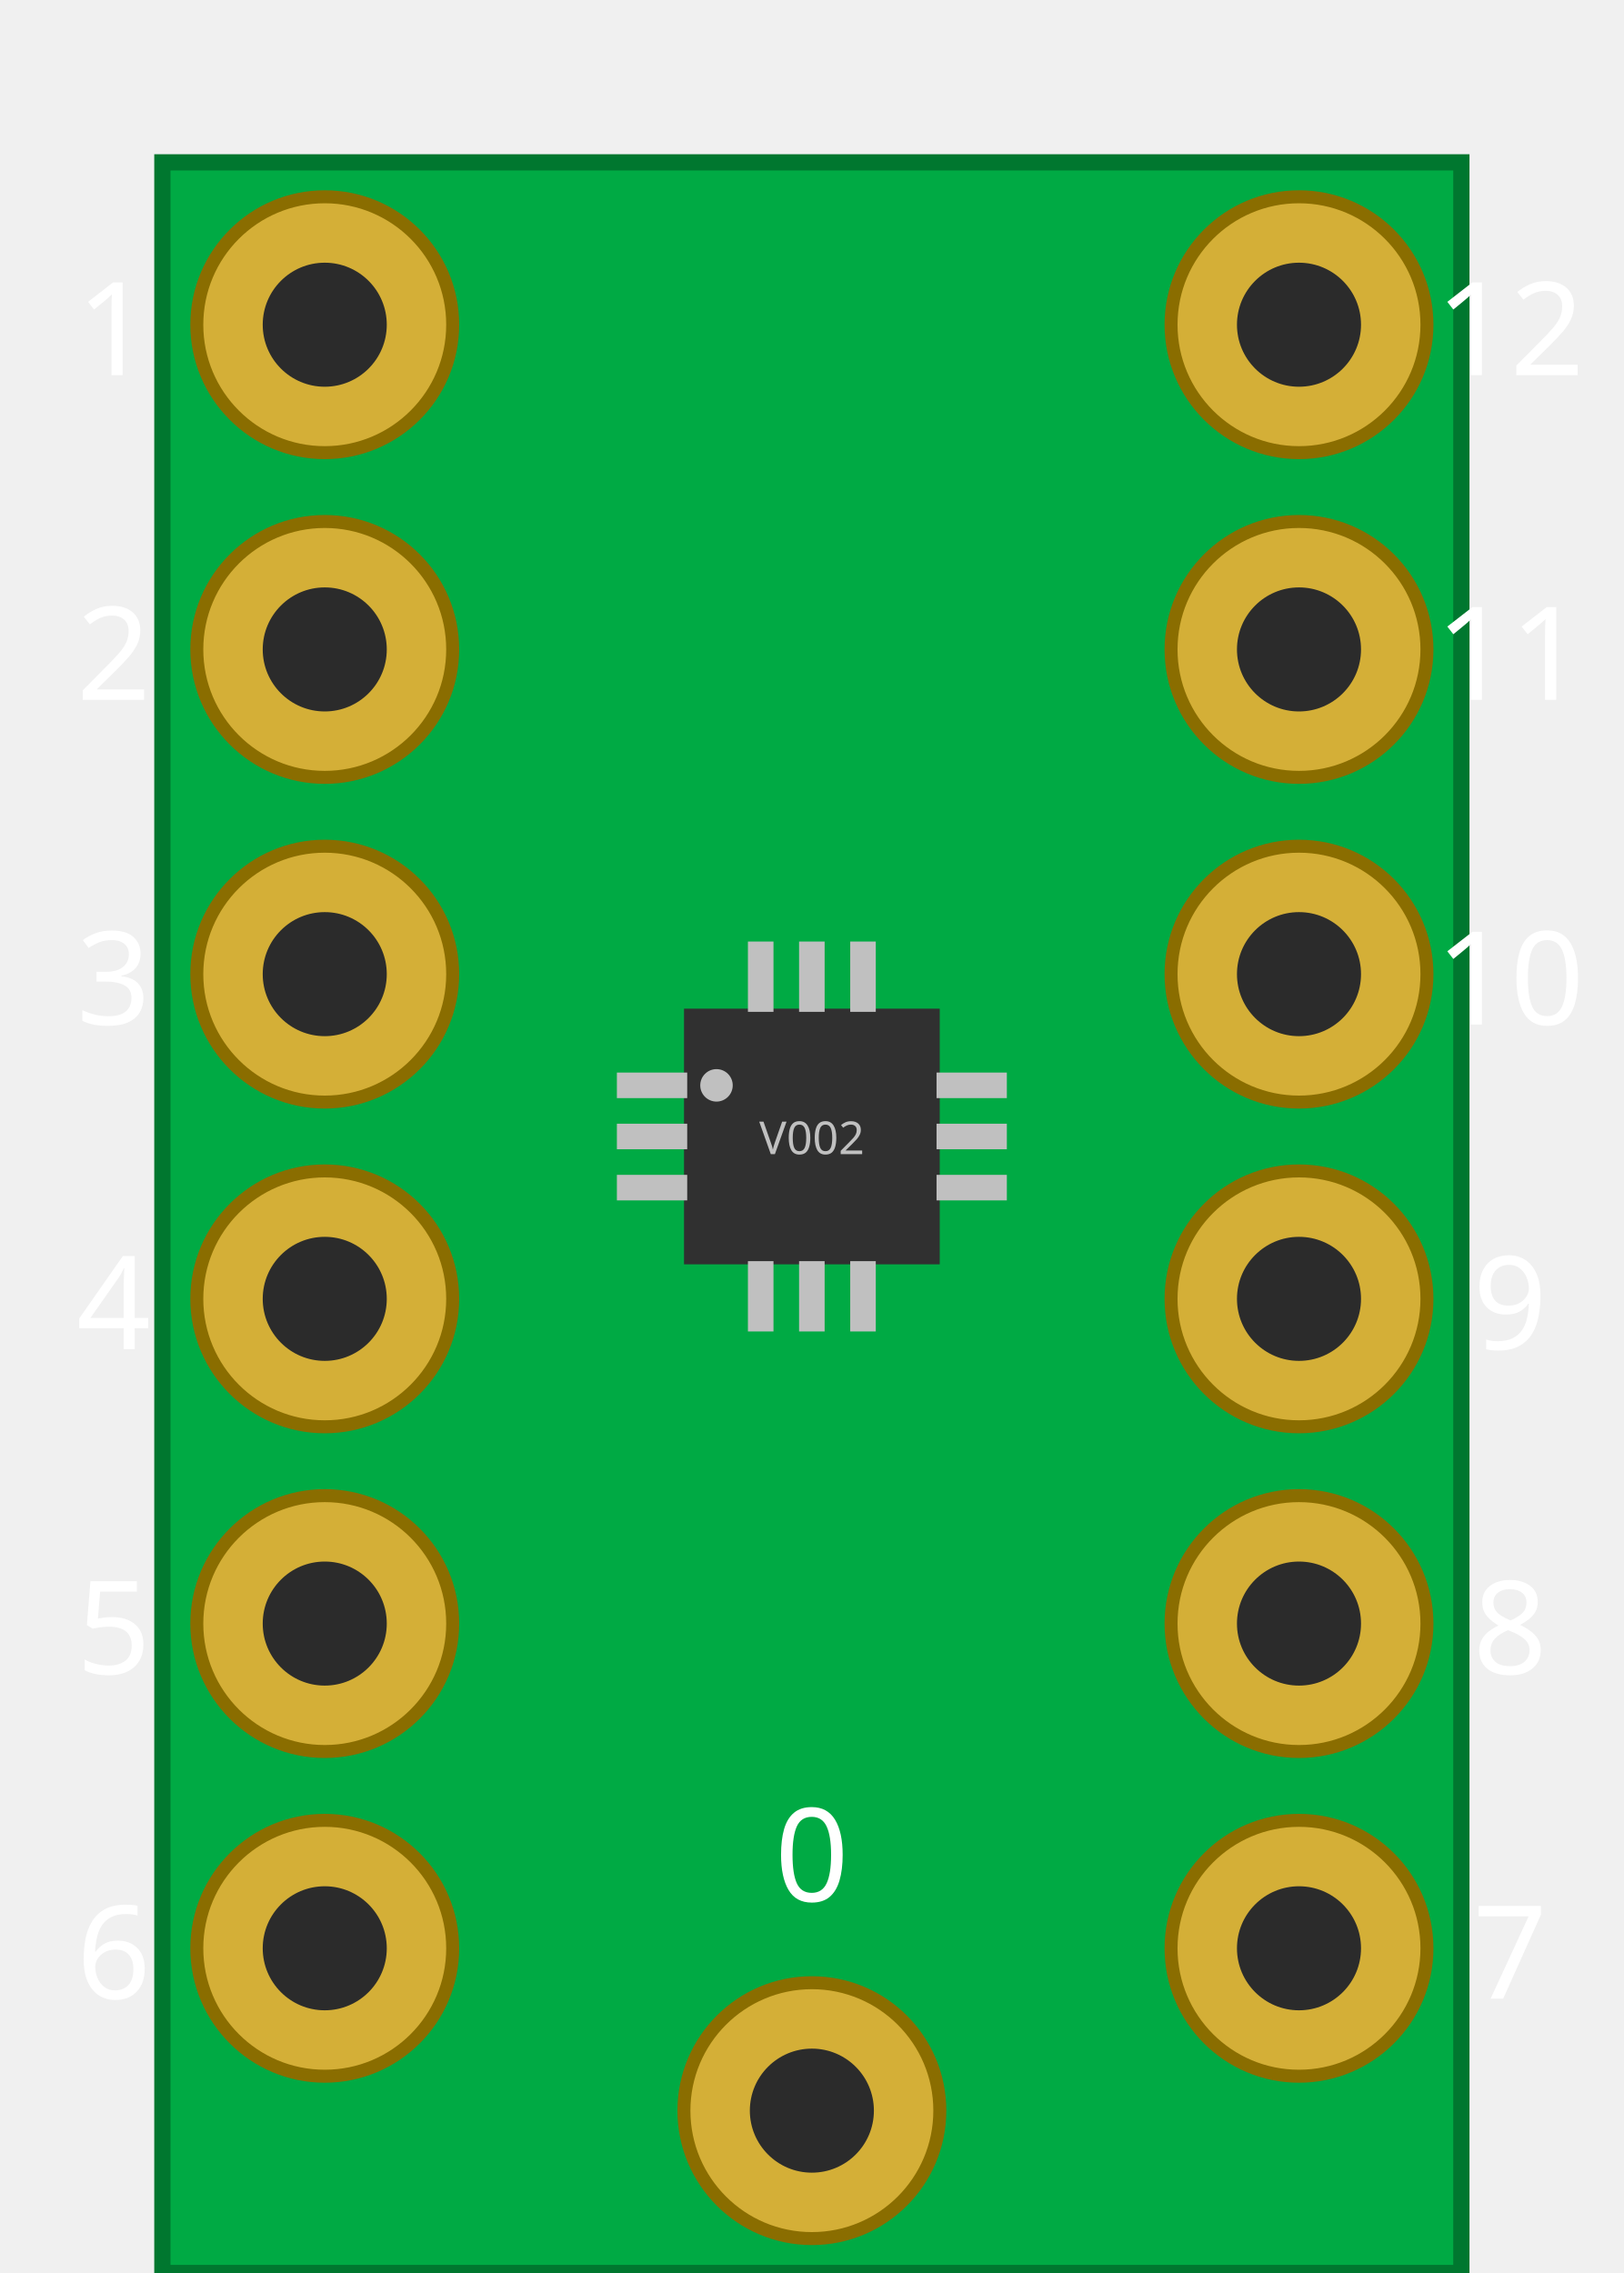
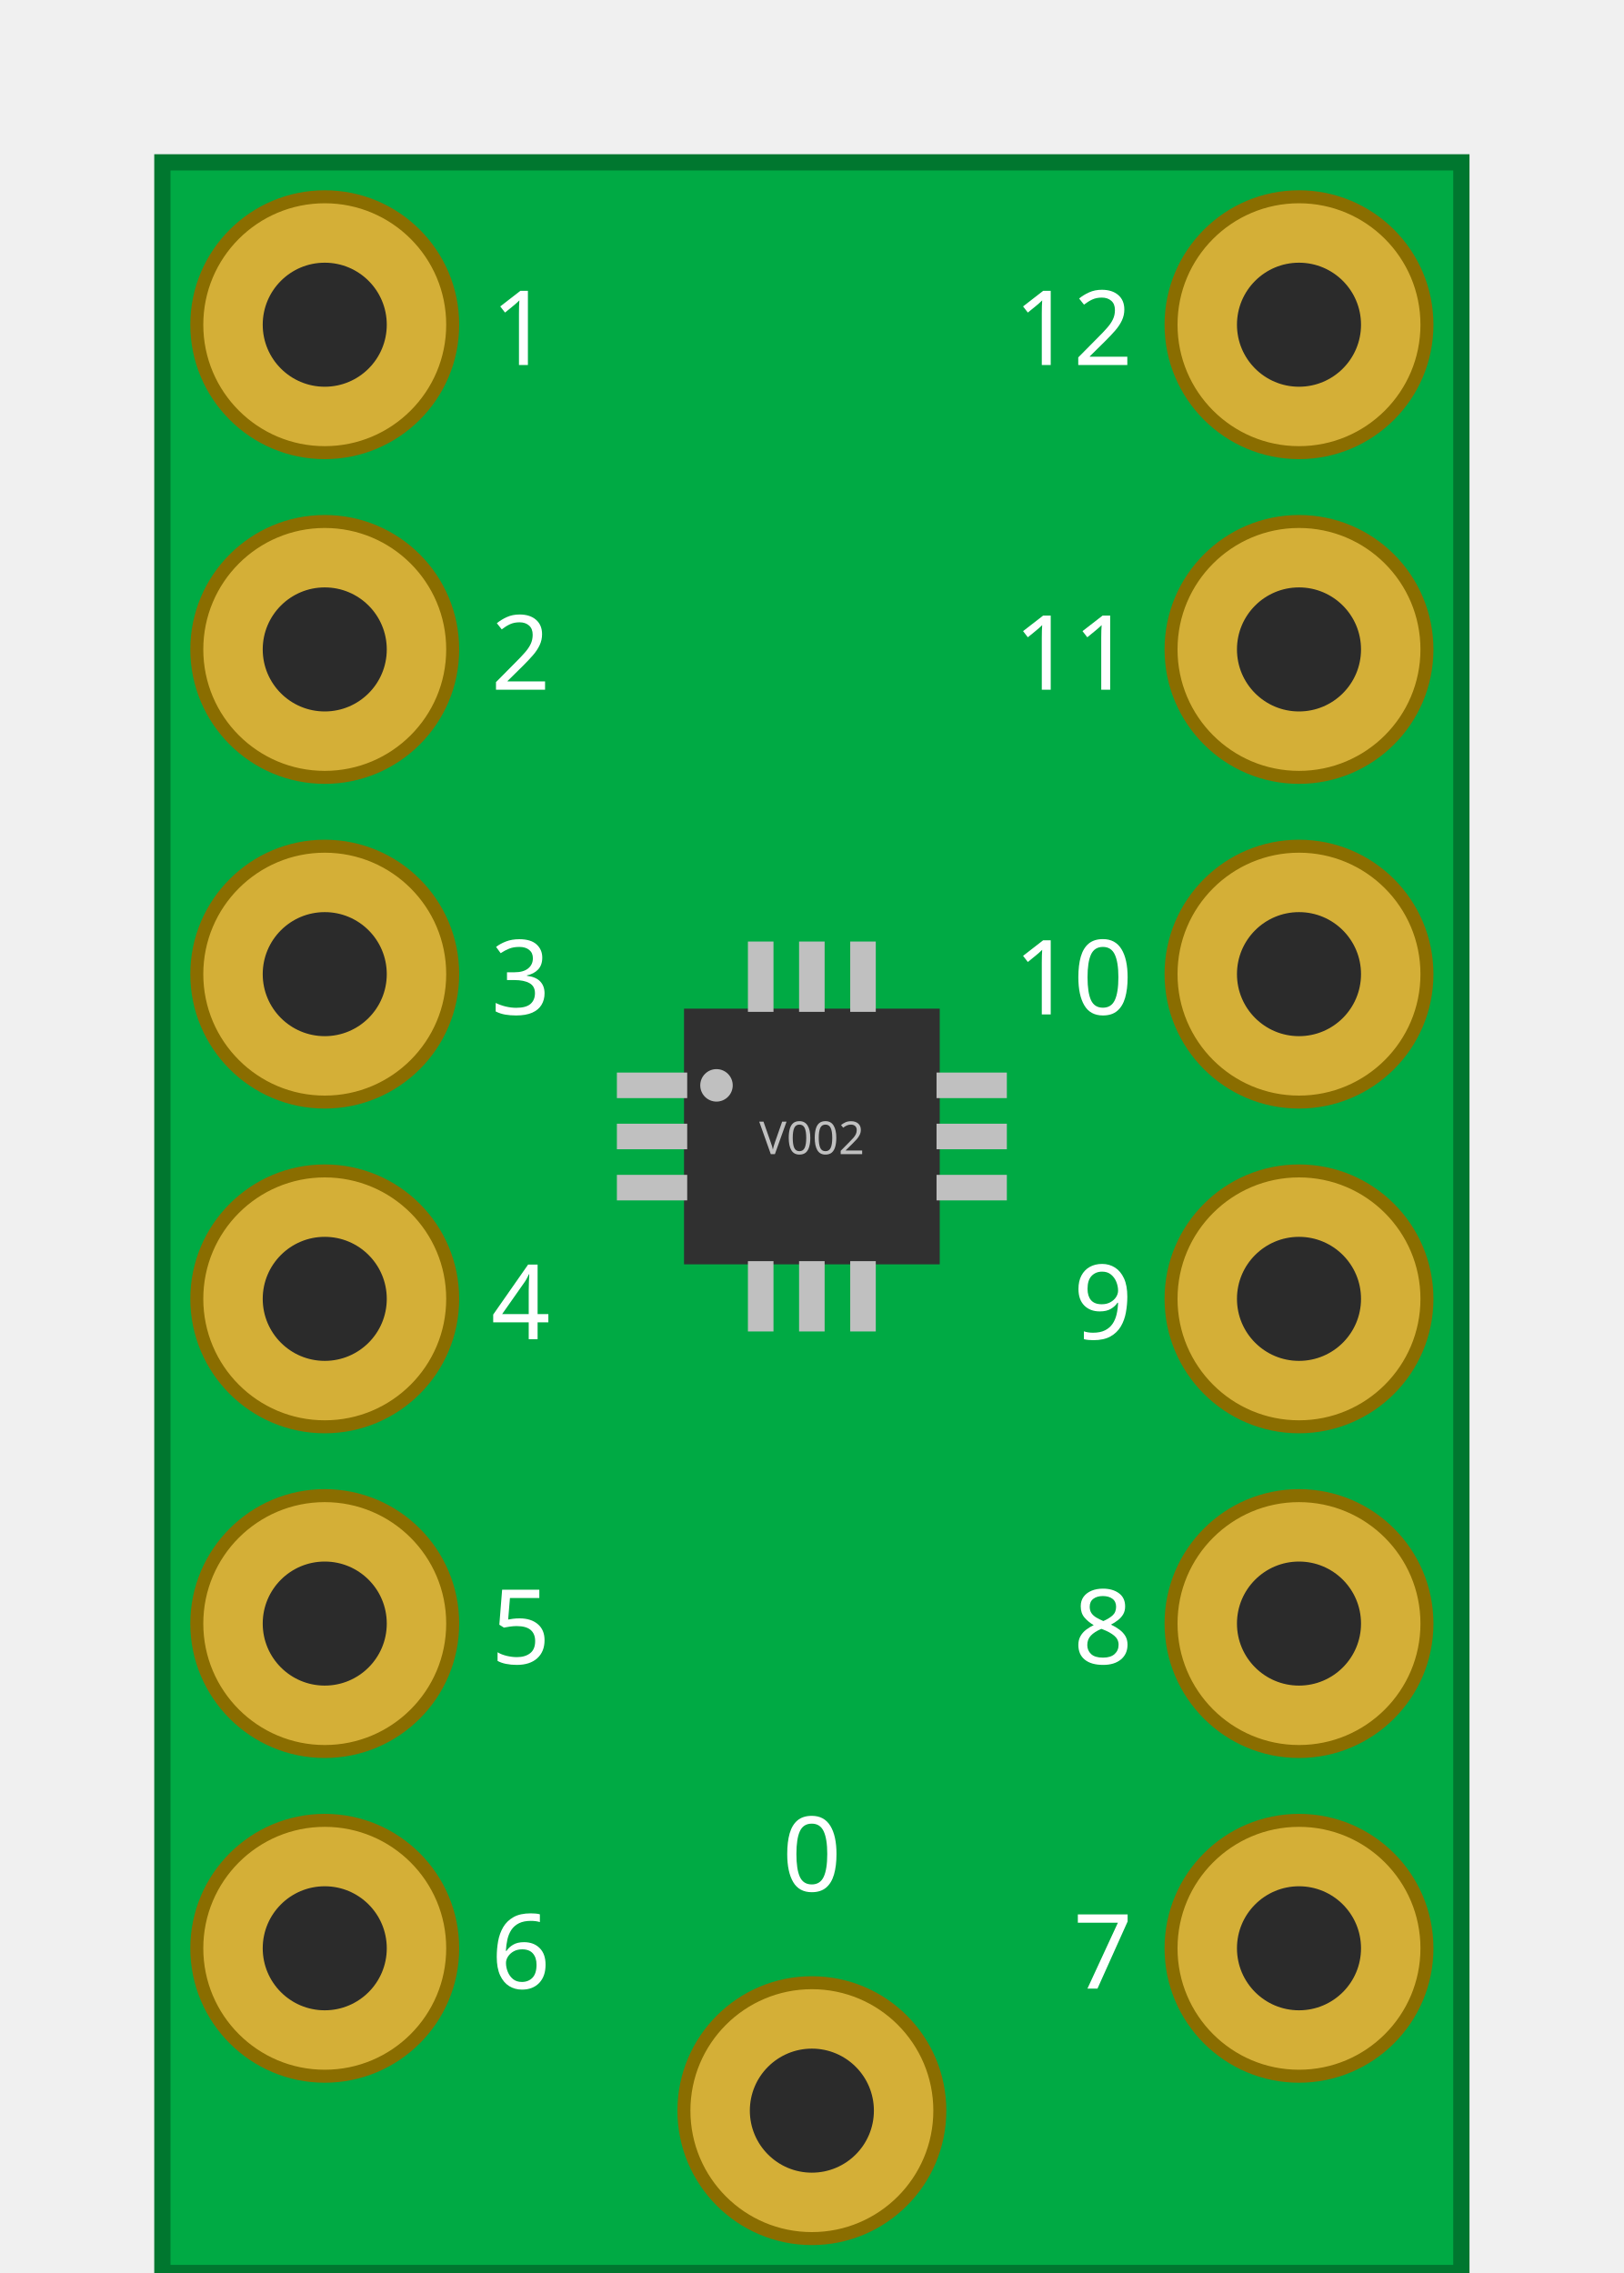
<svg xmlns="http://www.w3.org/2000/svg" width="12.70mm" height="17.78mm" viewBox="0 0 500 700">
  <g id="breadboard">
    <rect x="50" y="50" width="400" height="650" fill="#00aa44" stroke="#00772f" stroke-width="5" />
    <rect x="210.63" y="310.63" width="78.74" height="78.74" fill="#303030" stroke="none" />
    <rect x="189.96" y="330.31" width="21.65" height="7.87" fill="#c0c0c0" stroke="none" />
    <rect x="189.96" y="346.06" width="21.65" height="7.87" fill="#c0c0c0" stroke="none" />
    <rect x="189.96" y="361.81" width="21.65" height="7.87" fill="#c0c0c0" stroke="none" />
    <rect x="230.31" y="388.39" width="7.87" height="21.65" fill="#c0c0c0" stroke="none" />
    <rect x="246.06" y="388.39" width="7.87" height="21.65" fill="#c0c0c0" stroke="none" />
    <rect x="261.81" y="388.39" width="7.87" height="21.65" fill="#c0c0c0" stroke="none" />
    <rect x="288.39" y="361.81" width="21.65" height="7.87" fill="#c0c0c0" stroke="none" />
    <rect x="288.39" y="346.06" width="21.65" height="7.87" fill="#c0c0c0" stroke="none" />
    <rect x="288.39" y="330.31" width="21.65" height="7.87" fill="#c0c0c0" stroke="none" />
    <rect x="261.81" y="289.96" width="7.87" height="21.65" fill="#c0c0c0" stroke="none" />
    <rect x="246.06" y="289.96" width="7.87" height="21.65" fill="#c0c0c0" stroke="none" />
    <rect x="230.31" y="289.96" width="7.87" height="21.65" fill="#c0c0c0" stroke="none" />
    <circle cx="220.63" cy="334.25" r="5.0" fill="#c0c0c0" stroke="none" />
    <text x="250" y="350.00" font-size="14" fill="#c0c0c0" text-anchor="middle" dominant-baseline="central" font-family="DroidSans">V002</text>
    <circle id="connector0pin" connectorname="PA1" cx="100.0" cy="100.0" r="39.4" fill="#d4af37" stroke="#8a6d00" stroke-width="4" />
    <circle cx="100.0" cy="100.0" r="19.1" fill="#2b2b2b" stroke="none" />
-     <text x="35.0" y="100.0" font-size="40" fill="#ffffff" text-anchor="middle" dominant-baseline="central" font-family="DroidSans">1</text>
+     <text x="151.2" y="100.0" font-size="32" fill="#ffffff" text-anchor="start" dominant-baseline="central" font-family="DroidSans">1</text>
    <circle id="connector1pin" connectorname="PA2" cx="100.0" cy="200.0" r="39.4" fill="#d4af37" stroke="#8a6d00" stroke-width="4" />
    <circle cx="100.0" cy="200.0" r="19.1" fill="#2b2b2b" stroke="none" />
-     <text x="35.0" y="200.0" font-size="40" fill="#ffffff" text-anchor="middle" dominant-baseline="central" font-family="DroidSans">2</text>
+     <text x="151.2" y="200.0" font-size="32" fill="#ffffff" text-anchor="start" dominant-baseline="central" font-family="DroidSans">2</text>
    <circle id="connector2pin" connectorname="PD0" cx="100.0" cy="300.0" r="39.4" fill="#d4af37" stroke="#8a6d00" stroke-width="4" />
    <circle cx="100.0" cy="300.0" r="19.1" fill="#2b2b2b" stroke="none" />
-     <text x="35.0" y="300.0" font-size="40" fill="#ffffff" text-anchor="middle" dominant-baseline="central" font-family="DroidSans">3</text>
+     <text x="151.2" y="300.0" font-size="32" fill="#ffffff" text-anchor="start" dominant-baseline="central" font-family="DroidSans">3</text>
    <circle id="connector3pin" connectorname="VDD" cx="100.0" cy="400.0" r="39.4" fill="#d4af37" stroke="#8a6d00" stroke-width="4" />
    <circle cx="100.0" cy="400.0" r="19.1" fill="#2b2b2b" stroke="none" />
-     <text x="35.0" y="400.0" font-size="40" fill="#ffffff" text-anchor="middle" dominant-baseline="central" font-family="DroidSans">4</text>
+     <text x="151.2" y="400.0" font-size="32" fill="#ffffff" text-anchor="start" dominant-baseline="central" font-family="DroidSans">4</text>
    <circle id="connector4pin" connectorname="PC0" cx="100.0" cy="500.0" r="39.4" fill="#d4af37" stroke="#8a6d00" stroke-width="4" />
    <circle cx="100.0" cy="500.0" r="19.1" fill="#2b2b2b" stroke="none" />
-     <text x="35.0" y="500.0" font-size="40" fill="#ffffff" text-anchor="middle" dominant-baseline="central" font-family="DroidSans">5</text>
+     <text x="151.2" y="500.0" font-size="32" fill="#ffffff" text-anchor="start" dominant-baseline="central" font-family="DroidSans">5</text>
    <circle id="connector5pin" connectorname="PC3" cx="100.0" cy="600.0" r="39.4" fill="#d4af37" stroke="#8a6d00" stroke-width="4" />
    <circle cx="100.0" cy="600.0" r="19.1" fill="#2b2b2b" stroke="none" />
-     <text x="35.0" y="600.0" font-size="40" fill="#ffffff" text-anchor="middle" dominant-baseline="central" font-family="DroidSans">6</text>
+     <text x="151.2" y="600.0" font-size="32" fill="#ffffff" text-anchor="start" dominant-baseline="central" font-family="DroidSans">6</text>
    <circle id="connector11pin" connectorname="PD7" cx="400.0" cy="100.0" r="39.4" fill="#d4af37" stroke="#8a6d00" stroke-width="4" />
    <circle cx="400.0" cy="100.0" r="19.1" fill="#2b2b2b" stroke="none" />
-     <text x="465.0" y="100.0" font-size="40" fill="#ffffff" text-anchor="middle" dominant-baseline="central" font-family="DroidSans">12</text>
+     <text x="348.8" y="100.0" font-size="32" fill="#ffffff" text-anchor="end" dominant-baseline="central" font-family="DroidSans">12</text>
    <circle id="connector10pin" connectorname="PD4" cx="400.0" cy="200.0" r="39.4" fill="#d4af37" stroke="#8a6d00" stroke-width="4" />
    <circle cx="400.0" cy="200.0" r="19.1" fill="#2b2b2b" stroke="none" />
-     <text x="465.0" y="200.0" font-size="40" fill="#ffffff" text-anchor="middle" dominant-baseline="central" font-family="DroidSans">11</text>
+     <text x="348.8" y="200.0" font-size="32" fill="#ffffff" text-anchor="end" dominant-baseline="central" font-family="DroidSans">11</text>
    <circle id="connector9pin" connectorname="PD1" cx="400.0" cy="300.0" r="39.4" fill="#d4af37" stroke="#8a6d00" stroke-width="4" />
    <circle cx="400.0" cy="300.0" r="19.1" fill="#2b2b2b" stroke="none" />
-     <text x="465.0" y="300.0" font-size="40" fill="#ffffff" text-anchor="middle" dominant-baseline="central" font-family="DroidSans">10</text>
+     <text x="348.8" y="300.0" font-size="32" fill="#ffffff" text-anchor="end" dominant-baseline="central" font-family="DroidSans">10</text>
    <circle id="connector8pin" connectorname="PC7" cx="400.0" cy="400.0" r="39.4" fill="#d4af37" stroke="#8a6d00" stroke-width="4" />
    <circle cx="400.0" cy="400.0" r="19.1" fill="#2b2b2b" stroke="none" />
-     <text x="465.0" y="400.0" font-size="40" fill="#ffffff" text-anchor="middle" dominant-baseline="central" font-family="DroidSans">9</text>
+     <text x="348.8" y="400.0" font-size="32" fill="#ffffff" text-anchor="end" dominant-baseline="central" font-family="DroidSans">9</text>
    <circle id="connector7pin" connectorname="PC6" cx="400.0" cy="500.0" r="39.4" fill="#d4af37" stroke="#8a6d00" stroke-width="4" />
    <circle cx="400.0" cy="500.0" r="19.1" fill="#2b2b2b" stroke="none" />
-     <text x="465.0" y="500.0" font-size="40" fill="#ffffff" text-anchor="middle" dominant-baseline="central" font-family="DroidSans">8</text>
+     <text x="348.8" y="500.0" font-size="32" fill="#ffffff" text-anchor="end" dominant-baseline="central" font-family="DroidSans">8</text>
    <circle id="connector6pin" connectorname="PC4" cx="400.0" cy="600.0" r="39.4" fill="#d4af37" stroke="#8a6d00" stroke-width="4" />
    <circle cx="400.0" cy="600.0" r="19.1" fill="#2b2b2b" stroke="none" />
-     <text x="465.0" y="600.0" font-size="40" fill="#ffffff" text-anchor="middle" dominant-baseline="central" font-family="DroidSans">7</text>
+     <text x="348.8" y="600.0" font-size="32" fill="#ffffff" text-anchor="end" dominant-baseline="central" font-family="DroidSans">7</text>
    <circle id="connector12pin" connectorname="EPAD" cx="250.0" cy="650.0" r="39.4" fill="#d4af37" stroke="#8a6d00" stroke-width="4" />
    <circle cx="250.0" cy="650.0" r="19.1" fill="#2b2b2b" stroke="none" />
-     <text x="250.0" y="570.0" font-size="40" fill="#ffffff" text-anchor="middle" dominant-baseline="central" font-family="DroidSans">0</text>
+     <text x="250.0" y="570.0" font-size="32" fill="#ffffff" text-anchor="middle" dominant-baseline="central" font-family="DroidSans">0</text>
  </g>
</svg>
